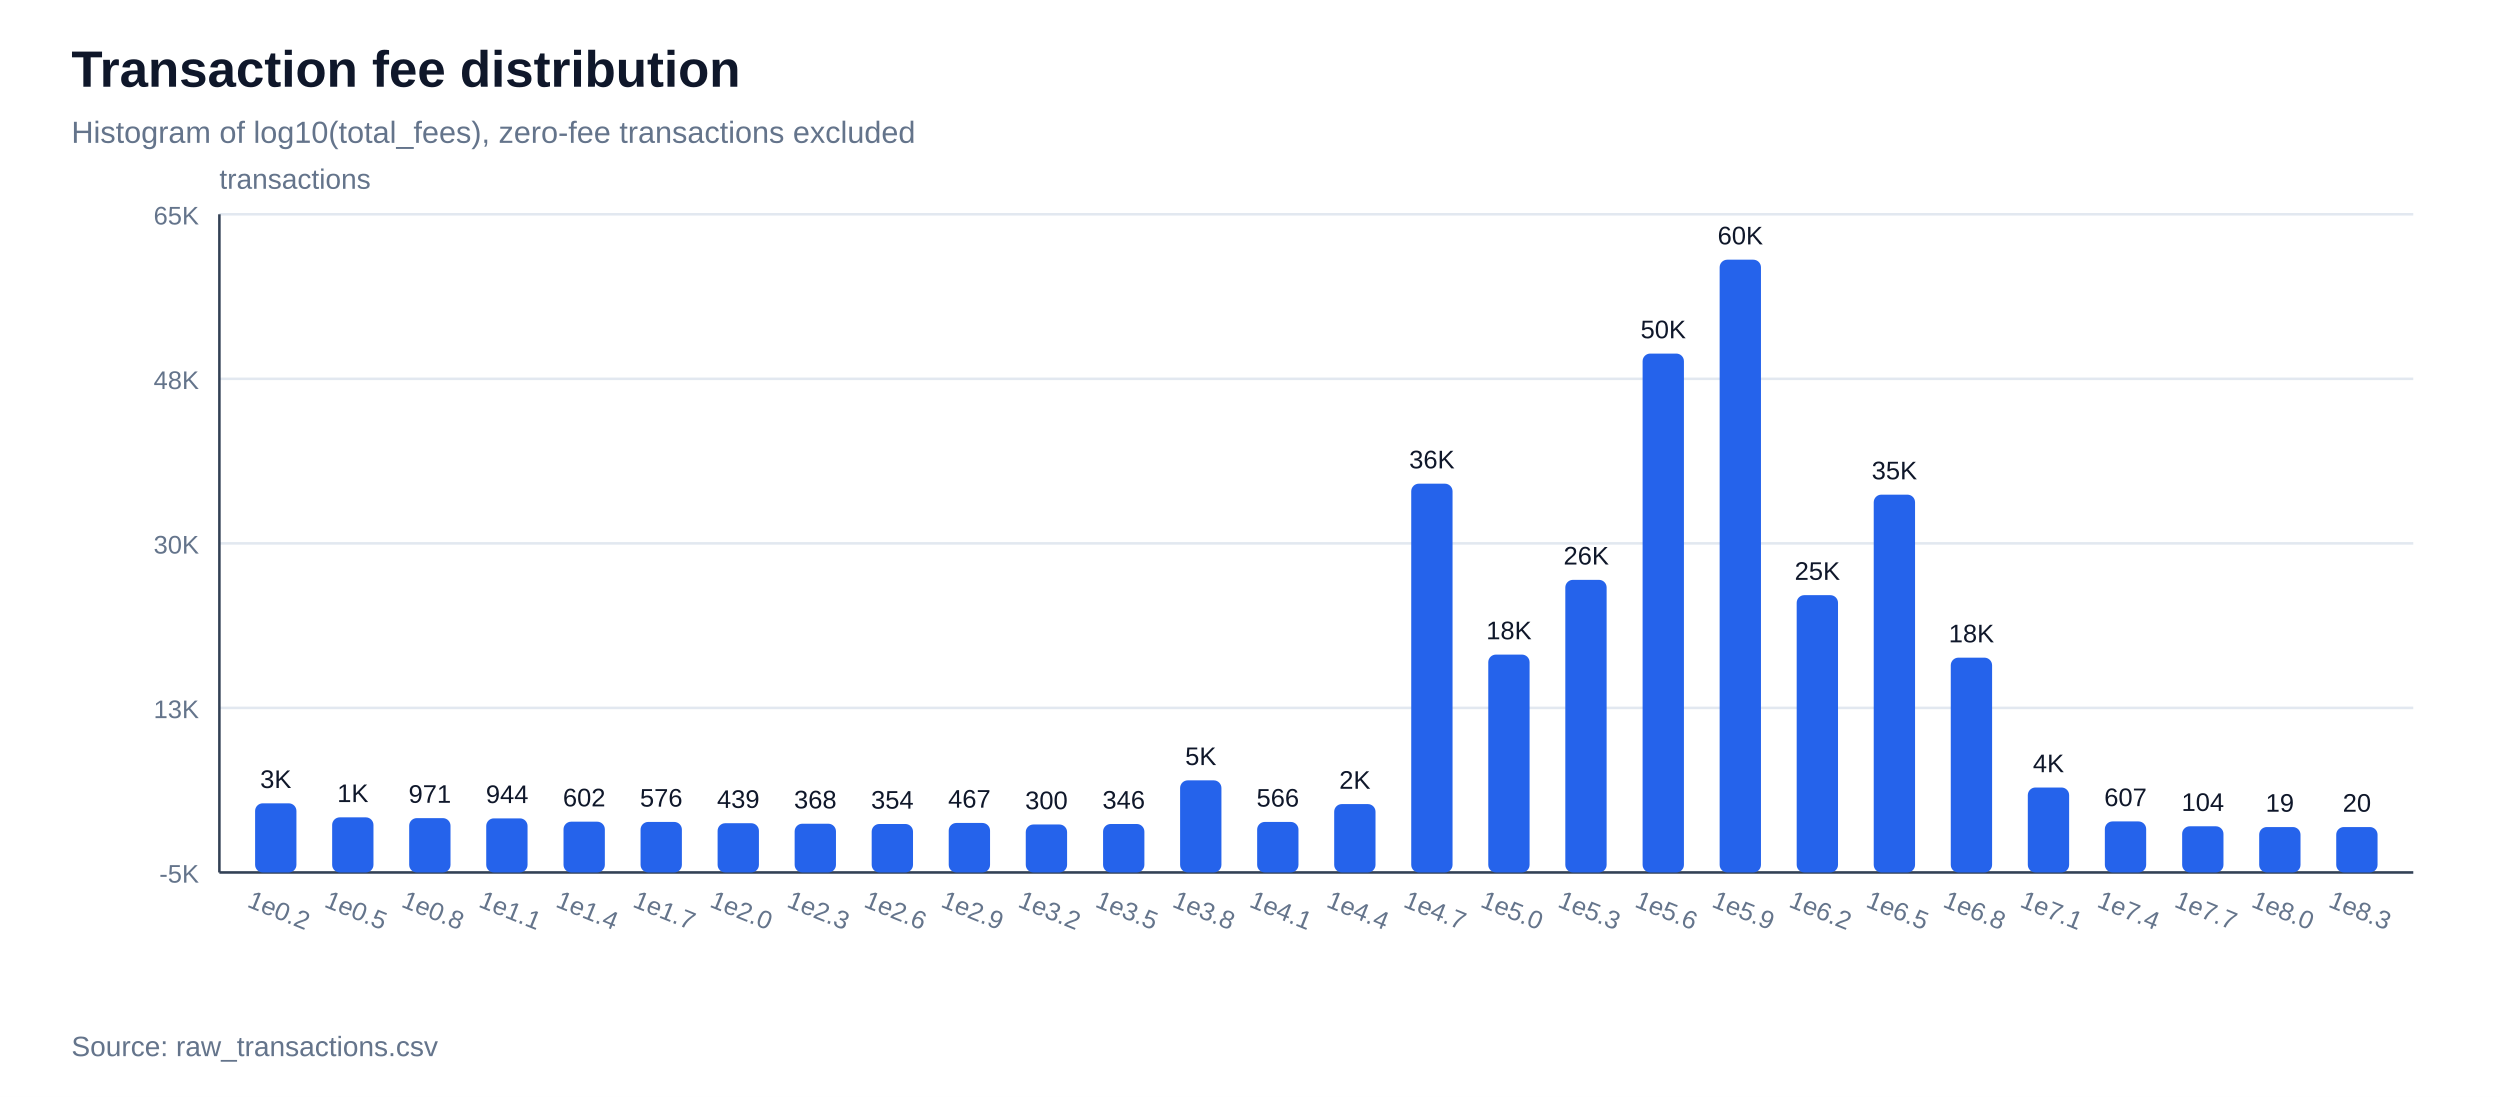
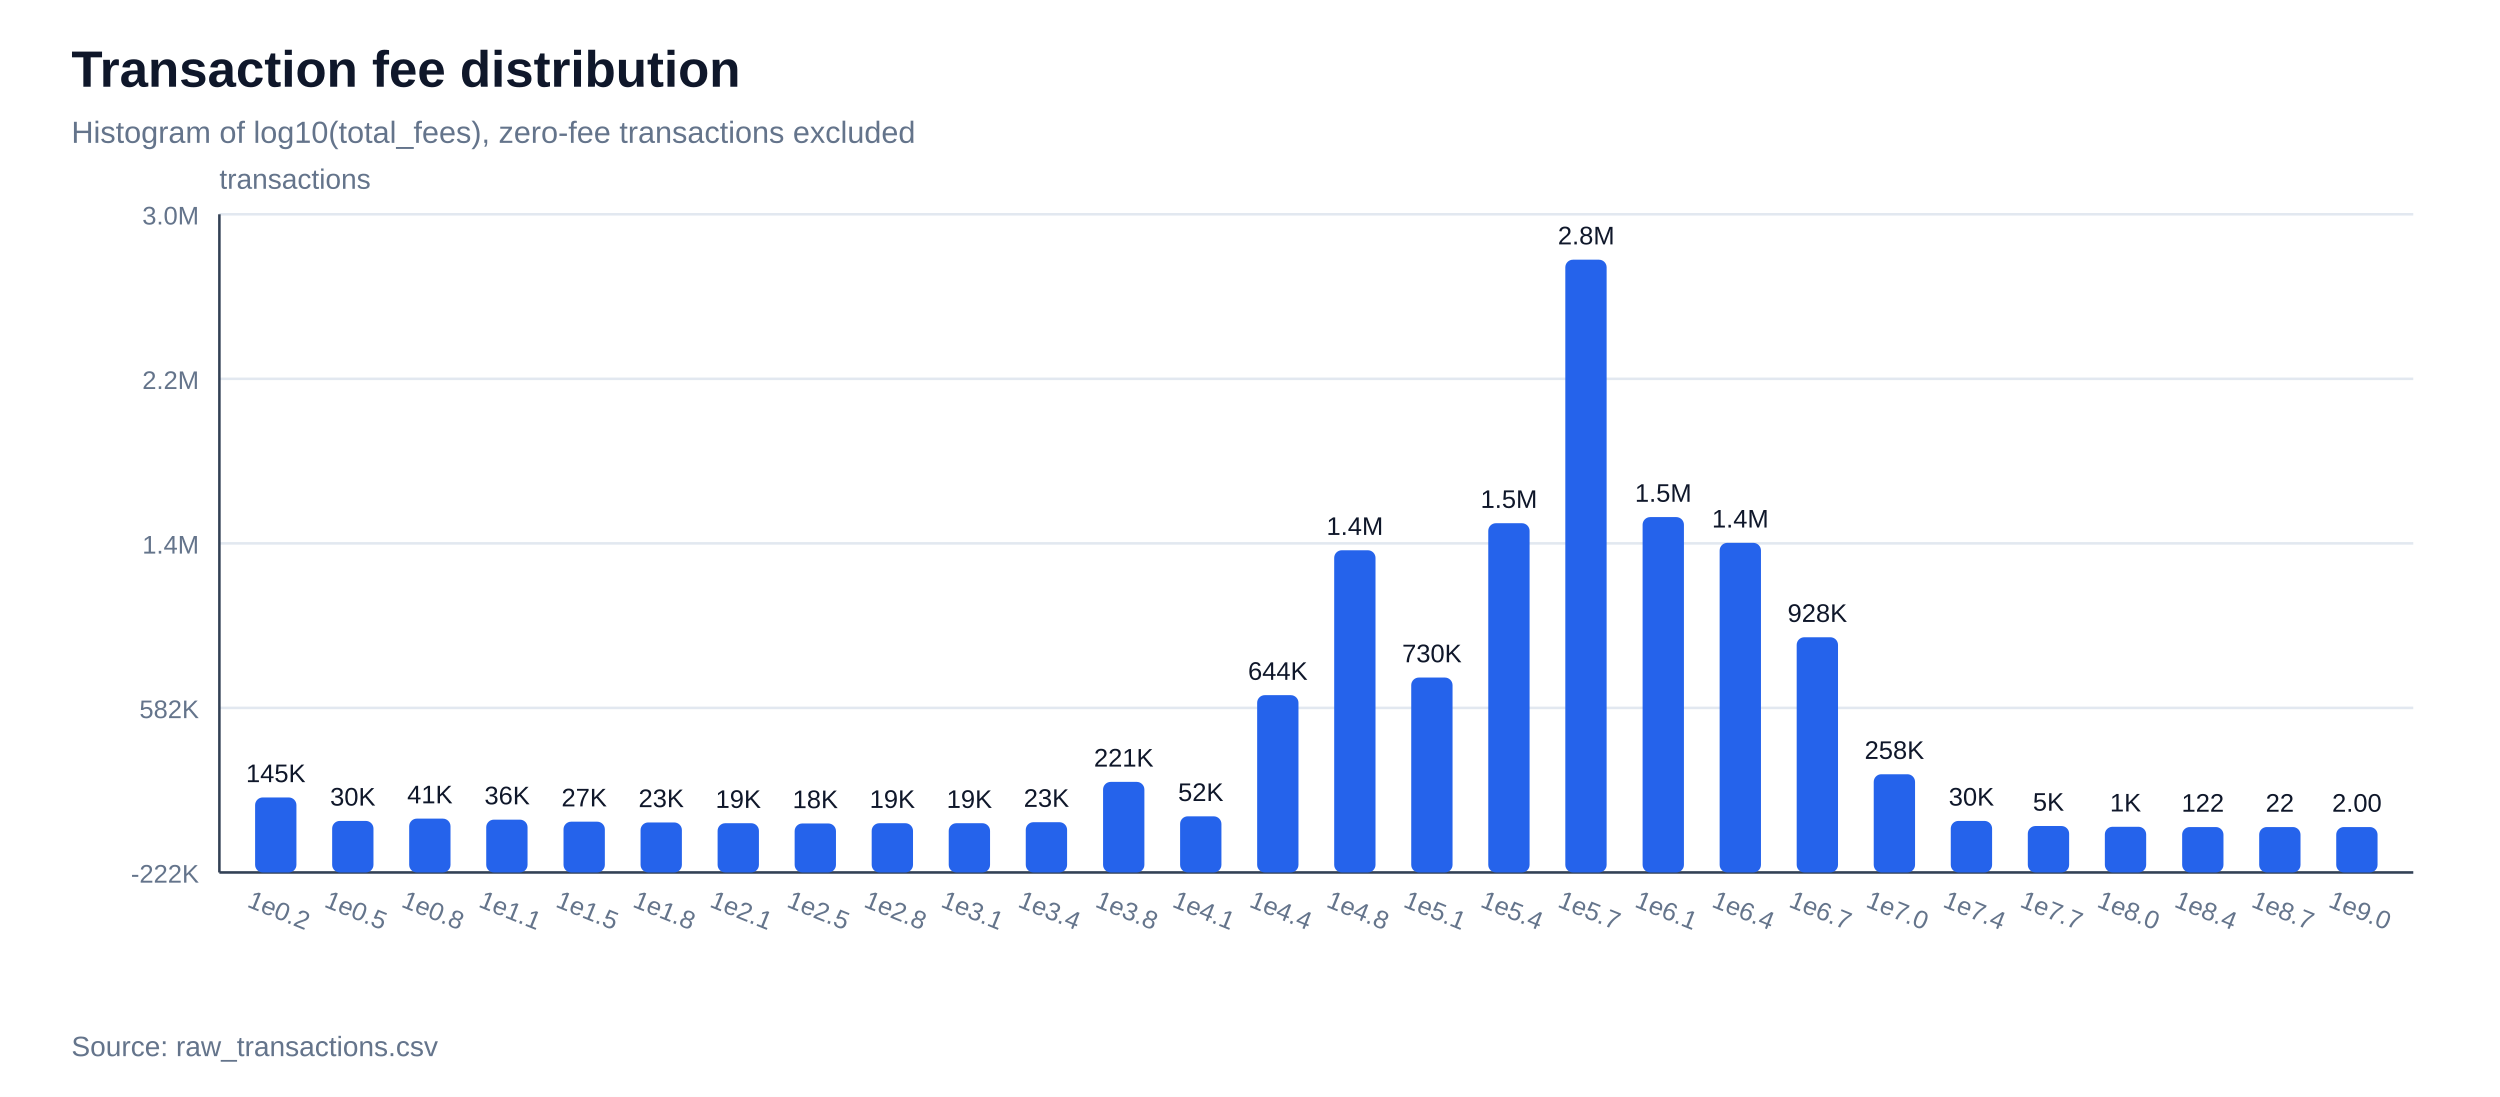
<svg xmlns="http://www.w3.org/2000/svg" width="980" height="430" viewBox="0 0 980 430">
  <rect width="100%" height="100%" fill="#ffffff" />
  <text x="28" y="34" font-family="Arial, sans-serif" font-size="20" font-weight="700" fill="#0f172a">Transaction fee distribution</text>
  <text x="28" y="56" font-family="Arial, sans-serif" font-size="12" fill="#64748b">Histogram of log10(total_fees), zero-fee transactions excluded</text>
  <line x1="86" y1="342.0" x2="946" y2="342.0" stroke="#e2e8f0" stroke-width="1" />
-   <text x="78" y="346.0" font-family="Arial, sans-serif" font-size="10" text-anchor="end" fill="#64748b">-5K</text>
+   <text x="78" y="346.0" font-family="Arial, sans-serif" font-size="10" text-anchor="end" fill="#64748b">-222K</text>
  <line x1="86" y1="277.5" x2="946" y2="277.5" stroke="#e2e8f0" stroke-width="1" />
-   <text x="78" y="281.5" font-family="Arial, sans-serif" font-size="10" text-anchor="end" fill="#64748b">13K</text>
+   <text x="78" y="281.5" font-family="Arial, sans-serif" font-size="10" text-anchor="end" fill="#64748b">582K</text>
  <line x1="86" y1="213.0" x2="946" y2="213.0" stroke="#e2e8f0" stroke-width="1" />
-   <text x="78" y="217.0" font-family="Arial, sans-serif" font-size="10" text-anchor="end" fill="#64748b">30K</text>
+   <text x="78" y="217.0" font-family="Arial, sans-serif" font-size="10" text-anchor="end" fill="#64748b">1.4M</text>
  <line x1="86" y1="148.5" x2="946" y2="148.5" stroke="#e2e8f0" stroke-width="1" />
-   <text x="78" y="152.5" font-family="Arial, sans-serif" font-size="10" text-anchor="end" fill="#64748b">48K</text>
+   <text x="78" y="152.5" font-family="Arial, sans-serif" font-size="10" text-anchor="end" fill="#64748b">2.2M</text>
  <line x1="86" y1="84.0" x2="946" y2="84.0" stroke="#e2e8f0" stroke-width="1" />
-   <text x="78" y="88.0" font-family="Arial, sans-serif" font-size="10" text-anchor="end" fill="#64748b">65K</text>
+   <text x="78" y="88.0" font-family="Arial, sans-serif" font-size="10" text-anchor="end" fill="#64748b">3.0M</text>
  <line x1="86" y1="342" x2="946" y2="342" stroke="#334155" stroke-width="1" />
  <line x1="86" y1="84" x2="86" y2="342" stroke="#334155" stroke-width="1" />
  <text x="86" y="74" font-family="Arial, sans-serif" font-size="11" fill="#64748b">transactions</text>
-   <rect x="100.0" y="314.9" width="16.2" height="27.1" fill="#2563eb" rx="3" />
-   <text x="108.1" y="308.9" font-family="Arial, sans-serif" font-size="10" text-anchor="middle" fill="#0f172a">3K</text>
+   <rect x="100.0" y="312.6" width="16.2" height="29.4" fill="#2563eb" rx="3" />
+   <text x="108.1" y="306.6" font-family="Arial, sans-serif" font-size="10" text-anchor="middle" fill="#0f172a">145K</text>
  <text x="108.1" y="360" font-family="Arial, sans-serif" font-size="10" text-anchor="middle" fill="#64748b" transform="rotate(22 108.1,360)">1e0.2</text>
-   <rect x="130.2" y="320.4" width="16.2" height="21.6" fill="#2563eb" rx="3" />
-   <text x="138.3" y="314.4" font-family="Arial, sans-serif" font-size="10" text-anchor="middle" fill="#0f172a">1K</text>
+   <rect x="130.2" y="321.8" width="16.2" height="20.2" fill="#2563eb" rx="3" />
+   <text x="138.3" y="315.8" font-family="Arial, sans-serif" font-size="10" text-anchor="middle" fill="#0f172a">30K</text>
  <text x="138.3" y="360" font-family="Arial, sans-serif" font-size="10" text-anchor="middle" fill="#64748b" transform="rotate(22 138.3,360)">1e0.5</text>
-   <rect x="160.4" y="320.7" width="16.2" height="21.3" fill="#2563eb" rx="3" />
-   <text x="168.5" y="314.7" font-family="Arial, sans-serif" font-size="10" text-anchor="middle" fill="#0f172a">971</text>
+   <rect x="160.4" y="320.9" width="16.2" height="21.1" fill="#2563eb" rx="3" />
+   <text x="168.5" y="314.9" font-family="Arial, sans-serif" font-size="10" text-anchor="middle" fill="#0f172a">41K</text>
  <text x="168.5" y="360" font-family="Arial, sans-serif" font-size="10" text-anchor="middle" fill="#64748b" transform="rotate(22 168.5,360)">1e0.8</text>
-   <rect x="190.6" y="320.8" width="16.2" height="21.2" fill="#2563eb" rx="3" />
-   <text x="198.8" y="314.8" font-family="Arial, sans-serif" font-size="10" text-anchor="middle" fill="#0f172a">944</text>
+   <rect x="190.6" y="321.3" width="16.2" height="20.7" fill="#2563eb" rx="3" />
+   <text x="198.8" y="315.3" font-family="Arial, sans-serif" font-size="10" text-anchor="middle" fill="#0f172a">36K</text>
  <text x="198.8" y="360" font-family="Arial, sans-serif" font-size="10" text-anchor="middle" fill="#64748b" transform="rotate(22 198.8,360)">1e1.1</text>
  <rect x="220.9" y="322.1" width="16.2" height="19.9" fill="#2563eb" rx="3" />
-   <text x="229.0" y="316.1" font-family="Arial, sans-serif" font-size="10" text-anchor="middle" fill="#0f172a">602</text>
-   <text x="229.0" y="360" font-family="Arial, sans-serif" font-size="10" text-anchor="middle" fill="#64748b" transform="rotate(22 229.0,360)">1e1.4</text>
-   <rect x="251.1" y="322.2" width="16.2" height="19.8" fill="#2563eb" rx="3" />
-   <text x="259.2" y="316.2" font-family="Arial, sans-serif" font-size="10" text-anchor="middle" fill="#0f172a">576</text>
-   <text x="259.2" y="360" font-family="Arial, sans-serif" font-size="10" text-anchor="middle" fill="#64748b" transform="rotate(22 259.2,360)">1e1.7</text>
+   <text x="229.0" y="316.1" font-family="Arial, sans-serif" font-size="10" text-anchor="middle" fill="#0f172a">27K</text>
+   <text x="229.0" y="360" font-family="Arial, sans-serif" font-size="10" text-anchor="middle" fill="#64748b" transform="rotate(22 229.0,360)">1e1.5</text>
+   <rect x="251.1" y="322.4" width="16.2" height="19.6" fill="#2563eb" rx="3" />
+   <text x="259.2" y="316.4" font-family="Arial, sans-serif" font-size="10" text-anchor="middle" fill="#0f172a">23K</text>
+   <text x="259.2" y="360" font-family="Arial, sans-serif" font-size="10" text-anchor="middle" fill="#64748b" transform="rotate(22 259.2,360)">1e1.8</text>
  <rect x="281.3" y="322.7" width="16.2" height="19.3" fill="#2563eb" rx="3" />
-   <text x="289.4" y="316.7" font-family="Arial, sans-serif" font-size="10" text-anchor="middle" fill="#0f172a">439</text>
-   <text x="289.4" y="360" font-family="Arial, sans-serif" font-size="10" text-anchor="middle" fill="#64748b" transform="rotate(22 289.4,360)">1e2.0</text>
-   <rect x="311.5" y="322.9" width="16.2" height="19.1" fill="#2563eb" rx="3" />
-   <text x="319.6" y="316.9" font-family="Arial, sans-serif" font-size="10" text-anchor="middle" fill="#0f172a">368</text>
-   <text x="319.6" y="360" font-family="Arial, sans-serif" font-size="10" text-anchor="middle" fill="#64748b" transform="rotate(22 319.6,360)">1e2.3</text>
-   <rect x="341.7" y="323.0" width="16.2" height="19.0" fill="#2563eb" rx="3" />
-   <text x="349.8" y="317.0" font-family="Arial, sans-serif" font-size="10" text-anchor="middle" fill="#0f172a">354</text>
-   <text x="349.8" y="360" font-family="Arial, sans-serif" font-size="10" text-anchor="middle" fill="#64748b" transform="rotate(22 349.8,360)">1e2.6</text>
-   <rect x="371.9" y="322.6" width="16.2" height="19.4" fill="#2563eb" rx="3" />
-   <text x="380.0" y="316.6" font-family="Arial, sans-serif" font-size="10" text-anchor="middle" fill="#0f172a">467</text>
-   <text x="380.0" y="360" font-family="Arial, sans-serif" font-size="10" text-anchor="middle" fill="#64748b" transform="rotate(22 380.0,360)">1e2.9</text>
-   <rect x="402.1" y="323.2" width="16.2" height="18.8" fill="#2563eb" rx="3" />
-   <text x="410.2" y="317.2" font-family="Arial, sans-serif" font-size="10" text-anchor="middle" fill="#0f172a">300</text>
-   <text x="410.2" y="360" font-family="Arial, sans-serif" font-size="10" text-anchor="middle" fill="#64748b" transform="rotate(22 410.2,360)">1e3.2</text>
-   <rect x="432.4" y="323.0" width="16.2" height="19.0" fill="#2563eb" rx="3" />
-   <text x="440.5" y="317.0" font-family="Arial, sans-serif" font-size="10" text-anchor="middle" fill="#0f172a">346</text>
-   <text x="440.5" y="360" font-family="Arial, sans-serif" font-size="10" text-anchor="middle" fill="#64748b" transform="rotate(22 440.5,360)">1e3.5</text>
-   <rect x="462.6" y="305.9" width="16.2" height="36.1" fill="#2563eb" rx="3" />
-   <text x="470.7" y="299.9" font-family="Arial, sans-serif" font-size="10" text-anchor="middle" fill="#0f172a">5K</text>
-   <text x="470.7" y="360" font-family="Arial, sans-serif" font-size="10" text-anchor="middle" fill="#64748b" transform="rotate(22 470.7,360)">1e3.8</text>
-   <rect x="492.8" y="322.2" width="16.2" height="19.8" fill="#2563eb" rx="3" />
-   <text x="500.9" y="316.2" font-family="Arial, sans-serif" font-size="10" text-anchor="middle" fill="#0f172a">566</text>
-   <text x="500.9" y="360" font-family="Arial, sans-serif" font-size="10" text-anchor="middle" fill="#64748b" transform="rotate(22 500.9,360)">1e4.1</text>
-   <rect x="523.0" y="315.2" width="16.2" height="26.8" fill="#2563eb" rx="3" />
-   <text x="531.1" y="309.2" font-family="Arial, sans-serif" font-size="10" text-anchor="middle" fill="#0f172a">2K</text>
-   <text x="531.1" y="360" font-family="Arial, sans-serif" font-size="10" text-anchor="middle" fill="#64748b" transform="rotate(22 531.1,360)">1e4.4</text>
-   <rect x="553.2" y="189.6" width="16.2" height="152.4" fill="#2563eb" rx="3" />
-   <text x="561.3" y="183.6" font-family="Arial, sans-serif" font-size="10" text-anchor="middle" fill="#0f172a">36K</text>
-   <text x="561.3" y="360" font-family="Arial, sans-serif" font-size="10" text-anchor="middle" fill="#64748b" transform="rotate(22 561.3,360)">1e4.7</text>
-   <rect x="583.4" y="256.6" width="16.2" height="85.4" fill="#2563eb" rx="3" />
-   <text x="591.5" y="250.6" font-family="Arial, sans-serif" font-size="10" text-anchor="middle" fill="#0f172a">18K</text>
-   <text x="591.5" y="360" font-family="Arial, sans-serif" font-size="10" text-anchor="middle" fill="#64748b" transform="rotate(22 591.5,360)">1e5.0</text>
-   <rect x="613.6" y="227.3" width="16.2" height="114.7" fill="#2563eb" rx="3" />
-   <text x="621.8" y="221.3" font-family="Arial, sans-serif" font-size="10" text-anchor="middle" fill="#0f172a">26K</text>
-   <text x="621.8" y="360" font-family="Arial, sans-serif" font-size="10" text-anchor="middle" fill="#64748b" transform="rotate(22 621.8,360)">1e5.3</text>
-   <rect x="643.9" y="138.6" width="16.2" height="203.4" fill="#2563eb" rx="3" />
-   <text x="652.0" y="132.6" font-family="Arial, sans-serif" font-size="10" text-anchor="middle" fill="#0f172a">50K</text>
-   <text x="652.0" y="360" font-family="Arial, sans-serif" font-size="10" text-anchor="middle" fill="#64748b" transform="rotate(22 652.0,360)">1e5.6</text>
-   <rect x="674.1" y="101.8" width="16.2" height="240.2" fill="#2563eb" rx="3" />
-   <text x="682.2" y="95.8" font-family="Arial, sans-serif" font-size="10" text-anchor="middle" fill="#0f172a">60K</text>
-   <text x="682.2" y="360" font-family="Arial, sans-serif" font-size="10" text-anchor="middle" fill="#64748b" transform="rotate(22 682.2,360)">1e5.9</text>
-   <rect x="704.3" y="233.3" width="16.2" height="108.7" fill="#2563eb" rx="3" />
-   <text x="712.4" y="227.3" font-family="Arial, sans-serif" font-size="10" text-anchor="middle" fill="#0f172a">25K</text>
-   <text x="712.4" y="360" font-family="Arial, sans-serif" font-size="10" text-anchor="middle" fill="#64748b" transform="rotate(22 712.4,360)">1e6.2</text>
-   <rect x="734.5" y="193.9" width="16.2" height="148.1" fill="#2563eb" rx="3" />
-   <text x="742.6" y="187.9" font-family="Arial, sans-serif" font-size="10" text-anchor="middle" fill="#0f172a">35K</text>
-   <text x="742.6" y="360" font-family="Arial, sans-serif" font-size="10" text-anchor="middle" fill="#64748b" transform="rotate(22 742.6,360)">1e6.5</text>
-   <rect x="764.7" y="257.8" width="16.2" height="84.2" fill="#2563eb" rx="3" />
-   <text x="772.8" y="251.8" font-family="Arial, sans-serif" font-size="10" text-anchor="middle" fill="#0f172a">18K</text>
-   <text x="772.8" y="360" font-family="Arial, sans-serif" font-size="10" text-anchor="middle" fill="#64748b" transform="rotate(22 772.8,360)">1e6.8</text>
-   <rect x="794.9" y="308.7" width="16.2" height="33.3" fill="#2563eb" rx="3" />
-   <text x="803.0" y="302.7" font-family="Arial, sans-serif" font-size="10" text-anchor="middle" fill="#0f172a">4K</text>
-   <text x="803.0" y="360" font-family="Arial, sans-serif" font-size="10" text-anchor="middle" fill="#64748b" transform="rotate(22 803.0,360)">1e7.1</text>
-   <rect x="825.1" y="322.0" width="16.2" height="20.0" fill="#2563eb" rx="3" />
-   <text x="833.2" y="316.0" font-family="Arial, sans-serif" font-size="10" text-anchor="middle" fill="#0f172a">607</text>
-   <text x="833.2" y="360" font-family="Arial, sans-serif" font-size="10" text-anchor="middle" fill="#64748b" transform="rotate(22 833.2,360)">1e7.4</text>
-   <rect x="855.4" y="323.9" width="16.2" height="18.1" fill="#2563eb" rx="3" />
-   <text x="863.5" y="317.9" font-family="Arial, sans-serif" font-size="10" text-anchor="middle" fill="#0f172a">104</text>
-   <text x="863.5" y="360" font-family="Arial, sans-serif" font-size="10" text-anchor="middle" fill="#64748b" transform="rotate(22 863.5,360)">1e7.7</text>
+   <text x="289.4" y="316.7" font-family="Arial, sans-serif" font-size="10" text-anchor="middle" fill="#0f172a">19K</text>
+   <text x="289.4" y="360" font-family="Arial, sans-serif" font-size="10" text-anchor="middle" fill="#64748b" transform="rotate(22 289.4,360)">1e2.1</text>
+   <rect x="311.5" y="322.8" width="16.2" height="19.2" fill="#2563eb" rx="3" />
+   <text x="319.6" y="316.8" font-family="Arial, sans-serif" font-size="10" text-anchor="middle" fill="#0f172a">18K</text>
+   <text x="319.6" y="360" font-family="Arial, sans-serif" font-size="10" text-anchor="middle" fill="#64748b" transform="rotate(22 319.6,360)">1e2.5</text>
+   <rect x="341.7" y="322.7" width="16.2" height="19.3" fill="#2563eb" rx="3" />
+   <text x="349.8" y="316.7" font-family="Arial, sans-serif" font-size="10" text-anchor="middle" fill="#0f172a">19K</text>
+   <text x="349.8" y="360" font-family="Arial, sans-serif" font-size="10" text-anchor="middle" fill="#64748b" transform="rotate(22 349.8,360)">1e2.8</text>
+   <rect x="371.9" y="322.7" width="16.2" height="19.3" fill="#2563eb" rx="3" />
+   <text x="380.0" y="316.7" font-family="Arial, sans-serif" font-size="10" text-anchor="middle" fill="#0f172a">19K</text>
+   <text x="380.0" y="360" font-family="Arial, sans-serif" font-size="10" text-anchor="middle" fill="#64748b" transform="rotate(22 380.0,360)">1e3.1</text>
+   <rect x="402.1" y="322.3" width="16.2" height="19.7" fill="#2563eb" rx="3" />
+   <text x="410.2" y="316.3" font-family="Arial, sans-serif" font-size="10" text-anchor="middle" fill="#0f172a">23K</text>
+   <text x="410.2" y="360" font-family="Arial, sans-serif" font-size="10" text-anchor="middle" fill="#64748b" transform="rotate(22 410.2,360)">1e3.4</text>
+   <rect x="432.4" y="306.5" width="16.2" height="35.5" fill="#2563eb" rx="3" />
+   <text x="440.5" y="300.5" font-family="Arial, sans-serif" font-size="10" text-anchor="middle" fill="#0f172a">221K</text>
+   <text x="440.5" y="360" font-family="Arial, sans-serif" font-size="10" text-anchor="middle" fill="#64748b" transform="rotate(22 440.5,360)">1e3.8</text>
+   <rect x="462.6" y="320.0" width="16.2" height="22.0" fill="#2563eb" rx="3" />
+   <text x="470.7" y="314.0" font-family="Arial, sans-serif" font-size="10" text-anchor="middle" fill="#0f172a">52K</text>
+   <text x="470.7" y="360" font-family="Arial, sans-serif" font-size="10" text-anchor="middle" fill="#64748b" transform="rotate(22 470.7,360)">1e4.1</text>
+   <rect x="492.8" y="272.5" width="16.2" height="69.5" fill="#2563eb" rx="3" />
+   <text x="500.9" y="266.5" font-family="Arial, sans-serif" font-size="10" text-anchor="middle" fill="#0f172a">644K</text>
+   <text x="500.9" y="360" font-family="Arial, sans-serif" font-size="10" text-anchor="middle" fill="#64748b" transform="rotate(22 500.9,360)">1e4.4</text>
+   <rect x="523.0" y="215.7" width="16.2" height="126.3" fill="#2563eb" rx="3" />
+   <text x="531.1" y="209.7" font-family="Arial, sans-serif" font-size="10" text-anchor="middle" fill="#0f172a">1.4M</text>
+   <text x="531.1" y="360" font-family="Arial, sans-serif" font-size="10" text-anchor="middle" fill="#64748b" transform="rotate(22 531.1,360)">1e4.8</text>
+   <rect x="553.2" y="265.6" width="16.2" height="76.4" fill="#2563eb" rx="3" />
+   <text x="561.3" y="259.6" font-family="Arial, sans-serif" font-size="10" text-anchor="middle" fill="#0f172a">730K</text>
+   <text x="561.3" y="360" font-family="Arial, sans-serif" font-size="10" text-anchor="middle" fill="#64748b" transform="rotate(22 561.3,360)">1e5.1</text>
+   <rect x="583.4" y="205.1" width="16.2" height="136.9" fill="#2563eb" rx="3" />
+   <text x="591.5" y="199.1" font-family="Arial, sans-serif" font-size="10" text-anchor="middle" fill="#0f172a">1.5M</text>
+   <text x="591.5" y="360" font-family="Arial, sans-serif" font-size="10" text-anchor="middle" fill="#64748b" transform="rotate(22 591.5,360)">1e5.4</text>
+   <rect x="613.6" y="101.8" width="16.2" height="240.2" fill="#2563eb" rx="3" />
+   <text x="621.8" y="95.8" font-family="Arial, sans-serif" font-size="10" text-anchor="middle" fill="#0f172a">2.8M</text>
+   <text x="621.8" y="360" font-family="Arial, sans-serif" font-size="10" text-anchor="middle" fill="#64748b" transform="rotate(22 621.8,360)">1e5.7</text>
+   <rect x="643.9" y="202.7" width="16.2" height="139.3" fill="#2563eb" rx="3" />
+   <text x="652.0" y="196.7" font-family="Arial, sans-serif" font-size="10" text-anchor="middle" fill="#0f172a">1.5M</text>
+   <text x="652.0" y="360" font-family="Arial, sans-serif" font-size="10" text-anchor="middle" fill="#64748b" transform="rotate(22 652.0,360)">1e6.1</text>
+   <rect x="674.1" y="212.8" width="16.2" height="129.2" fill="#2563eb" rx="3" />
+   <text x="682.2" y="206.8" font-family="Arial, sans-serif" font-size="10" text-anchor="middle" fill="#0f172a">1.4M</text>
+   <text x="682.2" y="360" font-family="Arial, sans-serif" font-size="10" text-anchor="middle" fill="#64748b" transform="rotate(22 682.2,360)">1e6.4</text>
+   <rect x="704.3" y="249.8" width="16.2" height="92.2" fill="#2563eb" rx="3" />
+   <text x="712.4" y="243.8" font-family="Arial, sans-serif" font-size="10" text-anchor="middle" fill="#0f172a">928K</text>
+   <text x="712.4" y="360" font-family="Arial, sans-serif" font-size="10" text-anchor="middle" fill="#64748b" transform="rotate(22 712.4,360)">1e6.7</text>
+   <rect x="734.5" y="303.5" width="16.2" height="38.5" fill="#2563eb" rx="3" />
+   <text x="742.6" y="297.5" font-family="Arial, sans-serif" font-size="10" text-anchor="middle" fill="#0f172a">258K</text>
+   <text x="742.6" y="360" font-family="Arial, sans-serif" font-size="10" text-anchor="middle" fill="#64748b" transform="rotate(22 742.6,360)">1e7.0</text>
+   <rect x="764.7" y="321.8" width="16.2" height="20.2" fill="#2563eb" rx="3" />
+   <text x="772.8" y="315.8" font-family="Arial, sans-serif" font-size="10" text-anchor="middle" fill="#0f172a">30K</text>
+   <text x="772.8" y="360" font-family="Arial, sans-serif" font-size="10" text-anchor="middle" fill="#64748b" transform="rotate(22 772.8,360)">1e7.4</text>
+   <rect x="794.9" y="323.8" width="16.2" height="18.2" fill="#2563eb" rx="3" />
+   <text x="803.0" y="317.8" font-family="Arial, sans-serif" font-size="10" text-anchor="middle" fill="#0f172a">5K</text>
+   <text x="803.0" y="360" font-family="Arial, sans-serif" font-size="10" text-anchor="middle" fill="#64748b" transform="rotate(22 803.0,360)">1e7.7</text>
+   <rect x="825.1" y="324.1" width="16.2" height="17.9" fill="#2563eb" rx="3" />
+   <text x="833.2" y="318.1" font-family="Arial, sans-serif" font-size="10" text-anchor="middle" fill="#0f172a">1K</text>
+   <text x="833.2" y="360" font-family="Arial, sans-serif" font-size="10" text-anchor="middle" fill="#64748b" transform="rotate(22 833.2,360)">1e8.0</text>
+   <rect x="855.4" y="324.2" width="16.2" height="17.8" fill="#2563eb" rx="3" />
+   <text x="863.5" y="318.2" font-family="Arial, sans-serif" font-size="10" text-anchor="middle" fill="#0f172a">122</text>
+   <text x="863.5" y="360" font-family="Arial, sans-serif" font-size="10" text-anchor="middle" fill="#64748b" transform="rotate(22 863.5,360)">1e8.4</text>
  <rect x="885.6" y="324.2" width="16.2" height="17.8" fill="#2563eb" rx="3" />
-   <text x="893.7" y="318.2" font-family="Arial, sans-serif" font-size="10" text-anchor="middle" fill="#0f172a">19</text>
-   <text x="893.7" y="360" font-family="Arial, sans-serif" font-size="10" text-anchor="middle" fill="#64748b" transform="rotate(22 893.7,360)">1e8.0</text>
+   <text x="893.7" y="318.2" font-family="Arial, sans-serif" font-size="10" text-anchor="middle" fill="#0f172a">22</text>
+   <text x="893.7" y="360" font-family="Arial, sans-serif" font-size="10" text-anchor="middle" fill="#64748b" transform="rotate(22 893.7,360)">1e8.7</text>
  <rect x="915.8" y="324.2" width="16.2" height="17.8" fill="#2563eb" rx="3" />
-   <text x="923.9" y="318.2" font-family="Arial, sans-serif" font-size="10" text-anchor="middle" fill="#0f172a">20</text>
-   <text x="923.9" y="360" font-family="Arial, sans-serif" font-size="10" text-anchor="middle" fill="#64748b" transform="rotate(22 923.9,360)">1e8.3</text>
+   <text x="923.9" y="318.2" font-family="Arial, sans-serif" font-size="10" text-anchor="middle" fill="#0f172a">2.00</text>
+   <text x="923.9" y="360" font-family="Arial, sans-serif" font-size="10" text-anchor="middle" fill="#64748b" transform="rotate(22 923.9,360)">1e9.0</text>
  <text x="28" y="414" font-family="Arial, sans-serif" font-size="11" fill="#64748b">Source: raw_transactions.csv</text>
</svg>
